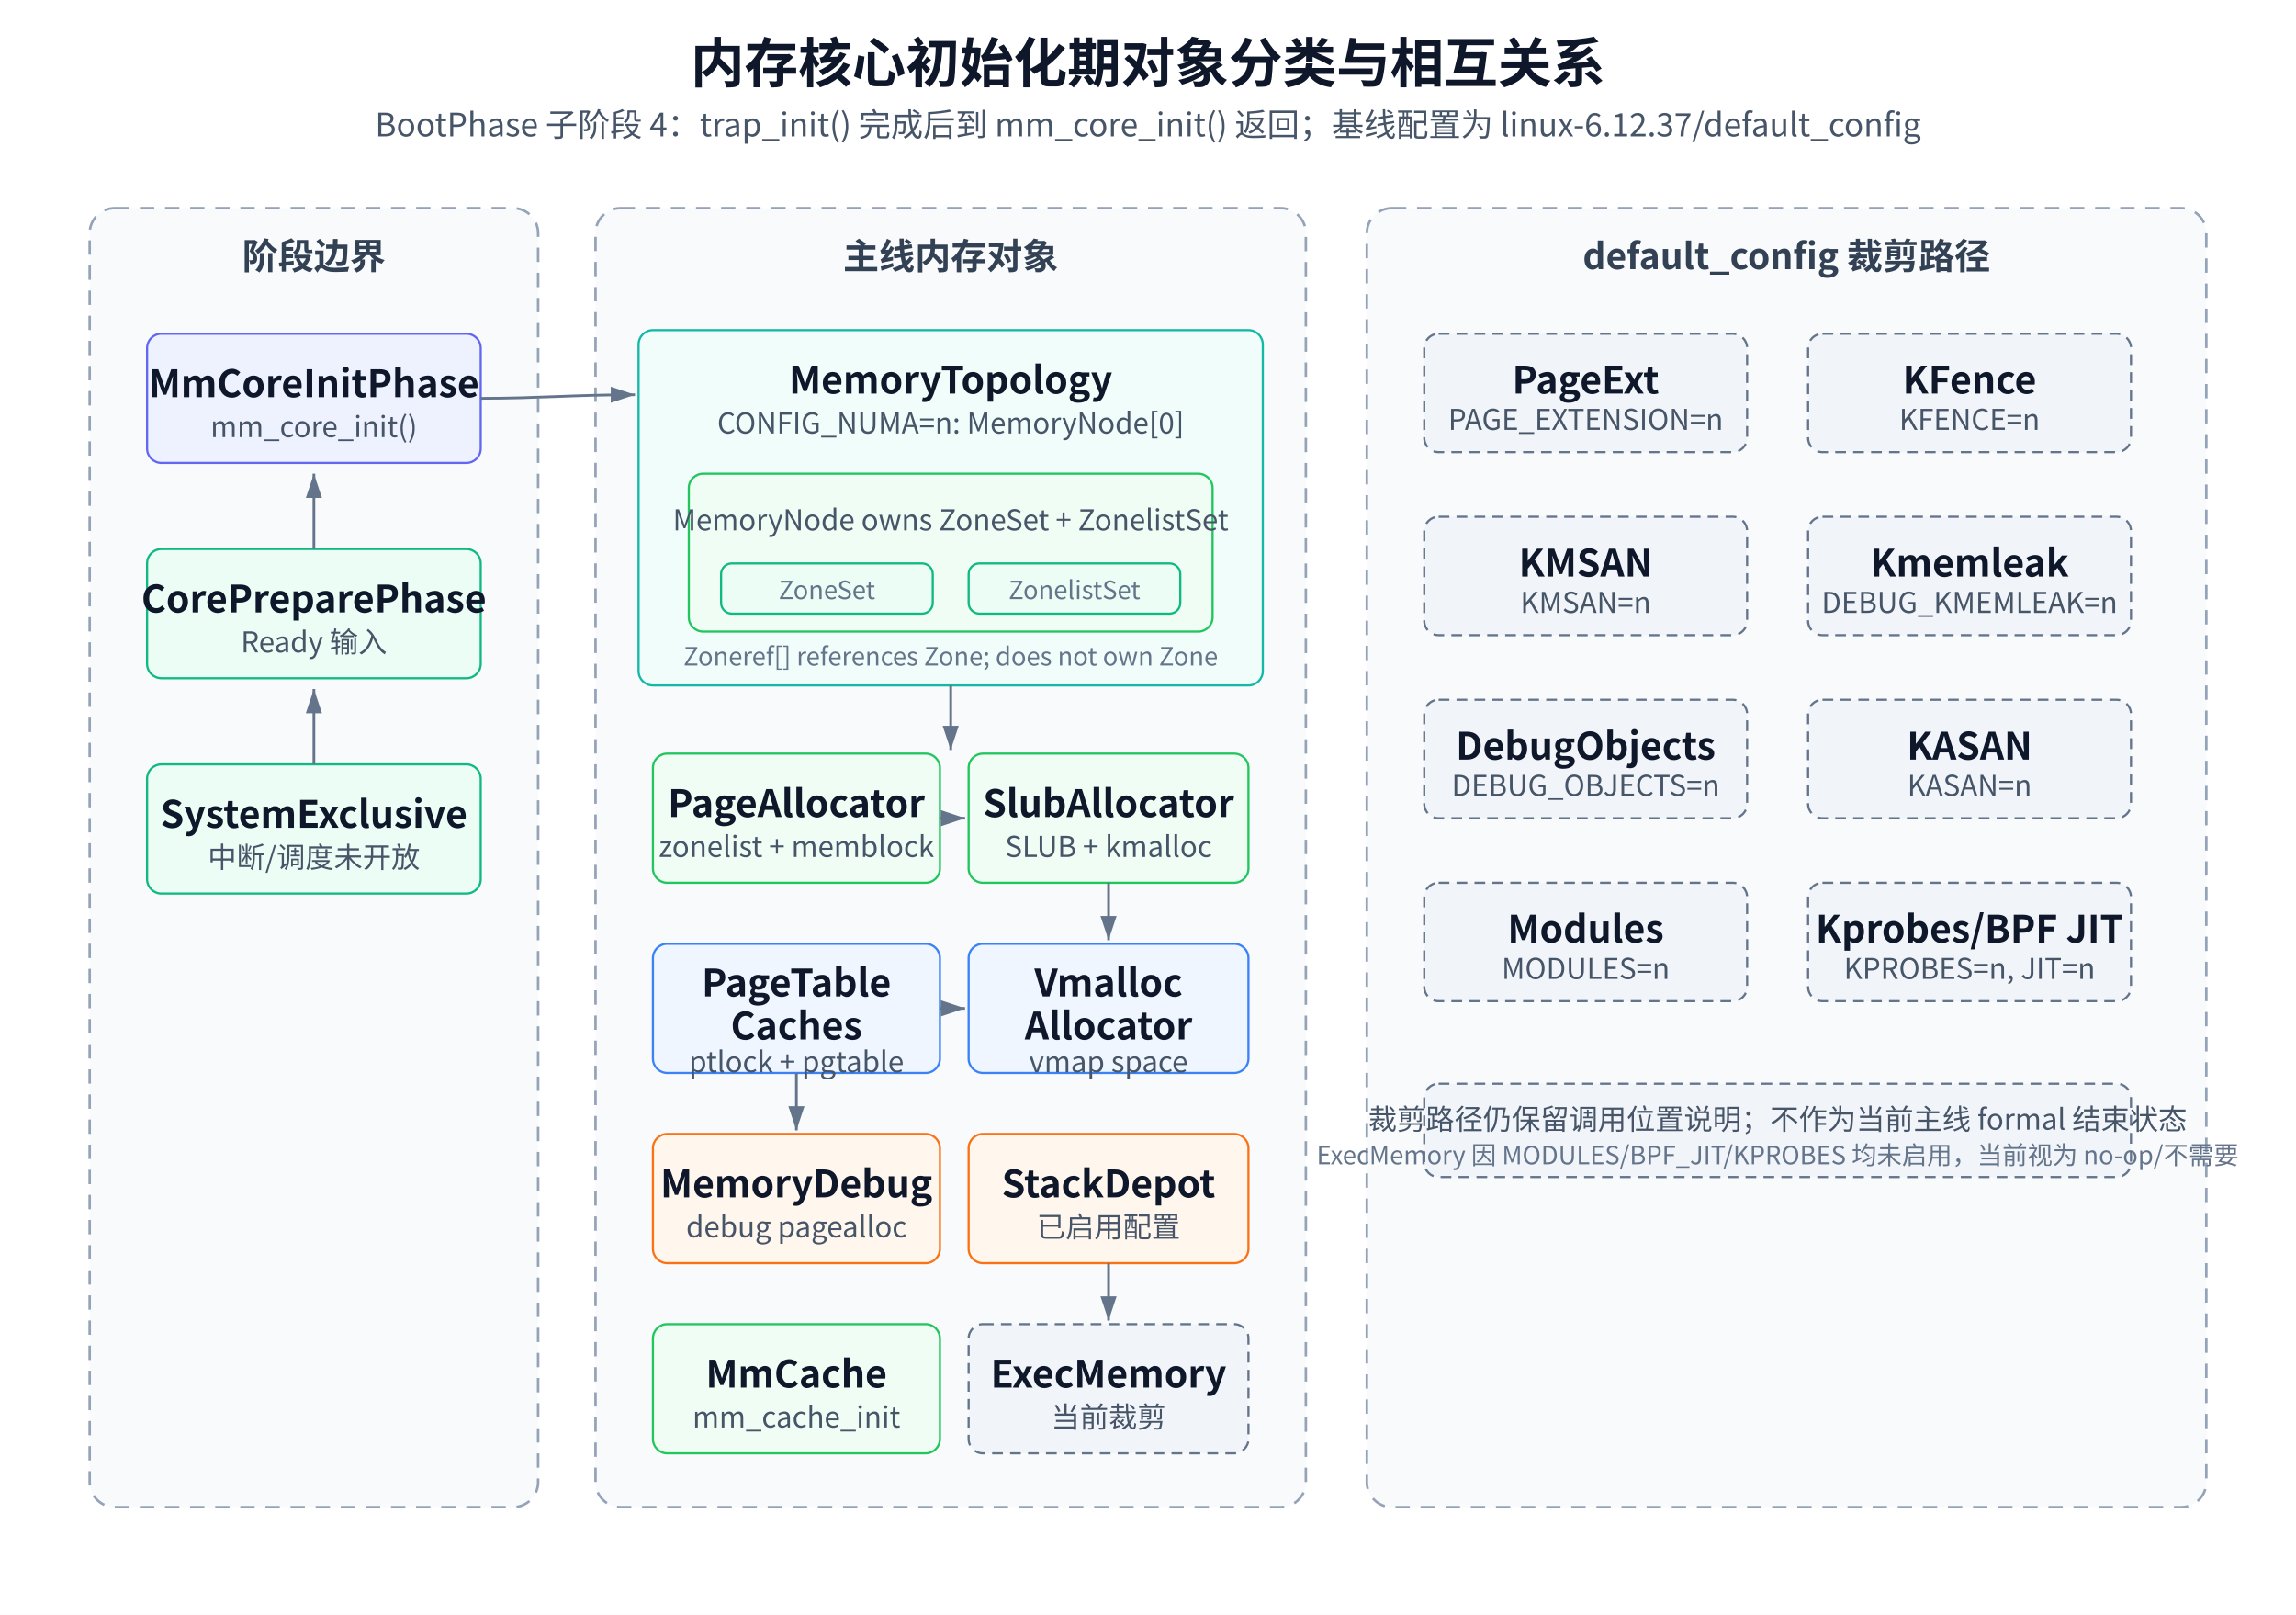
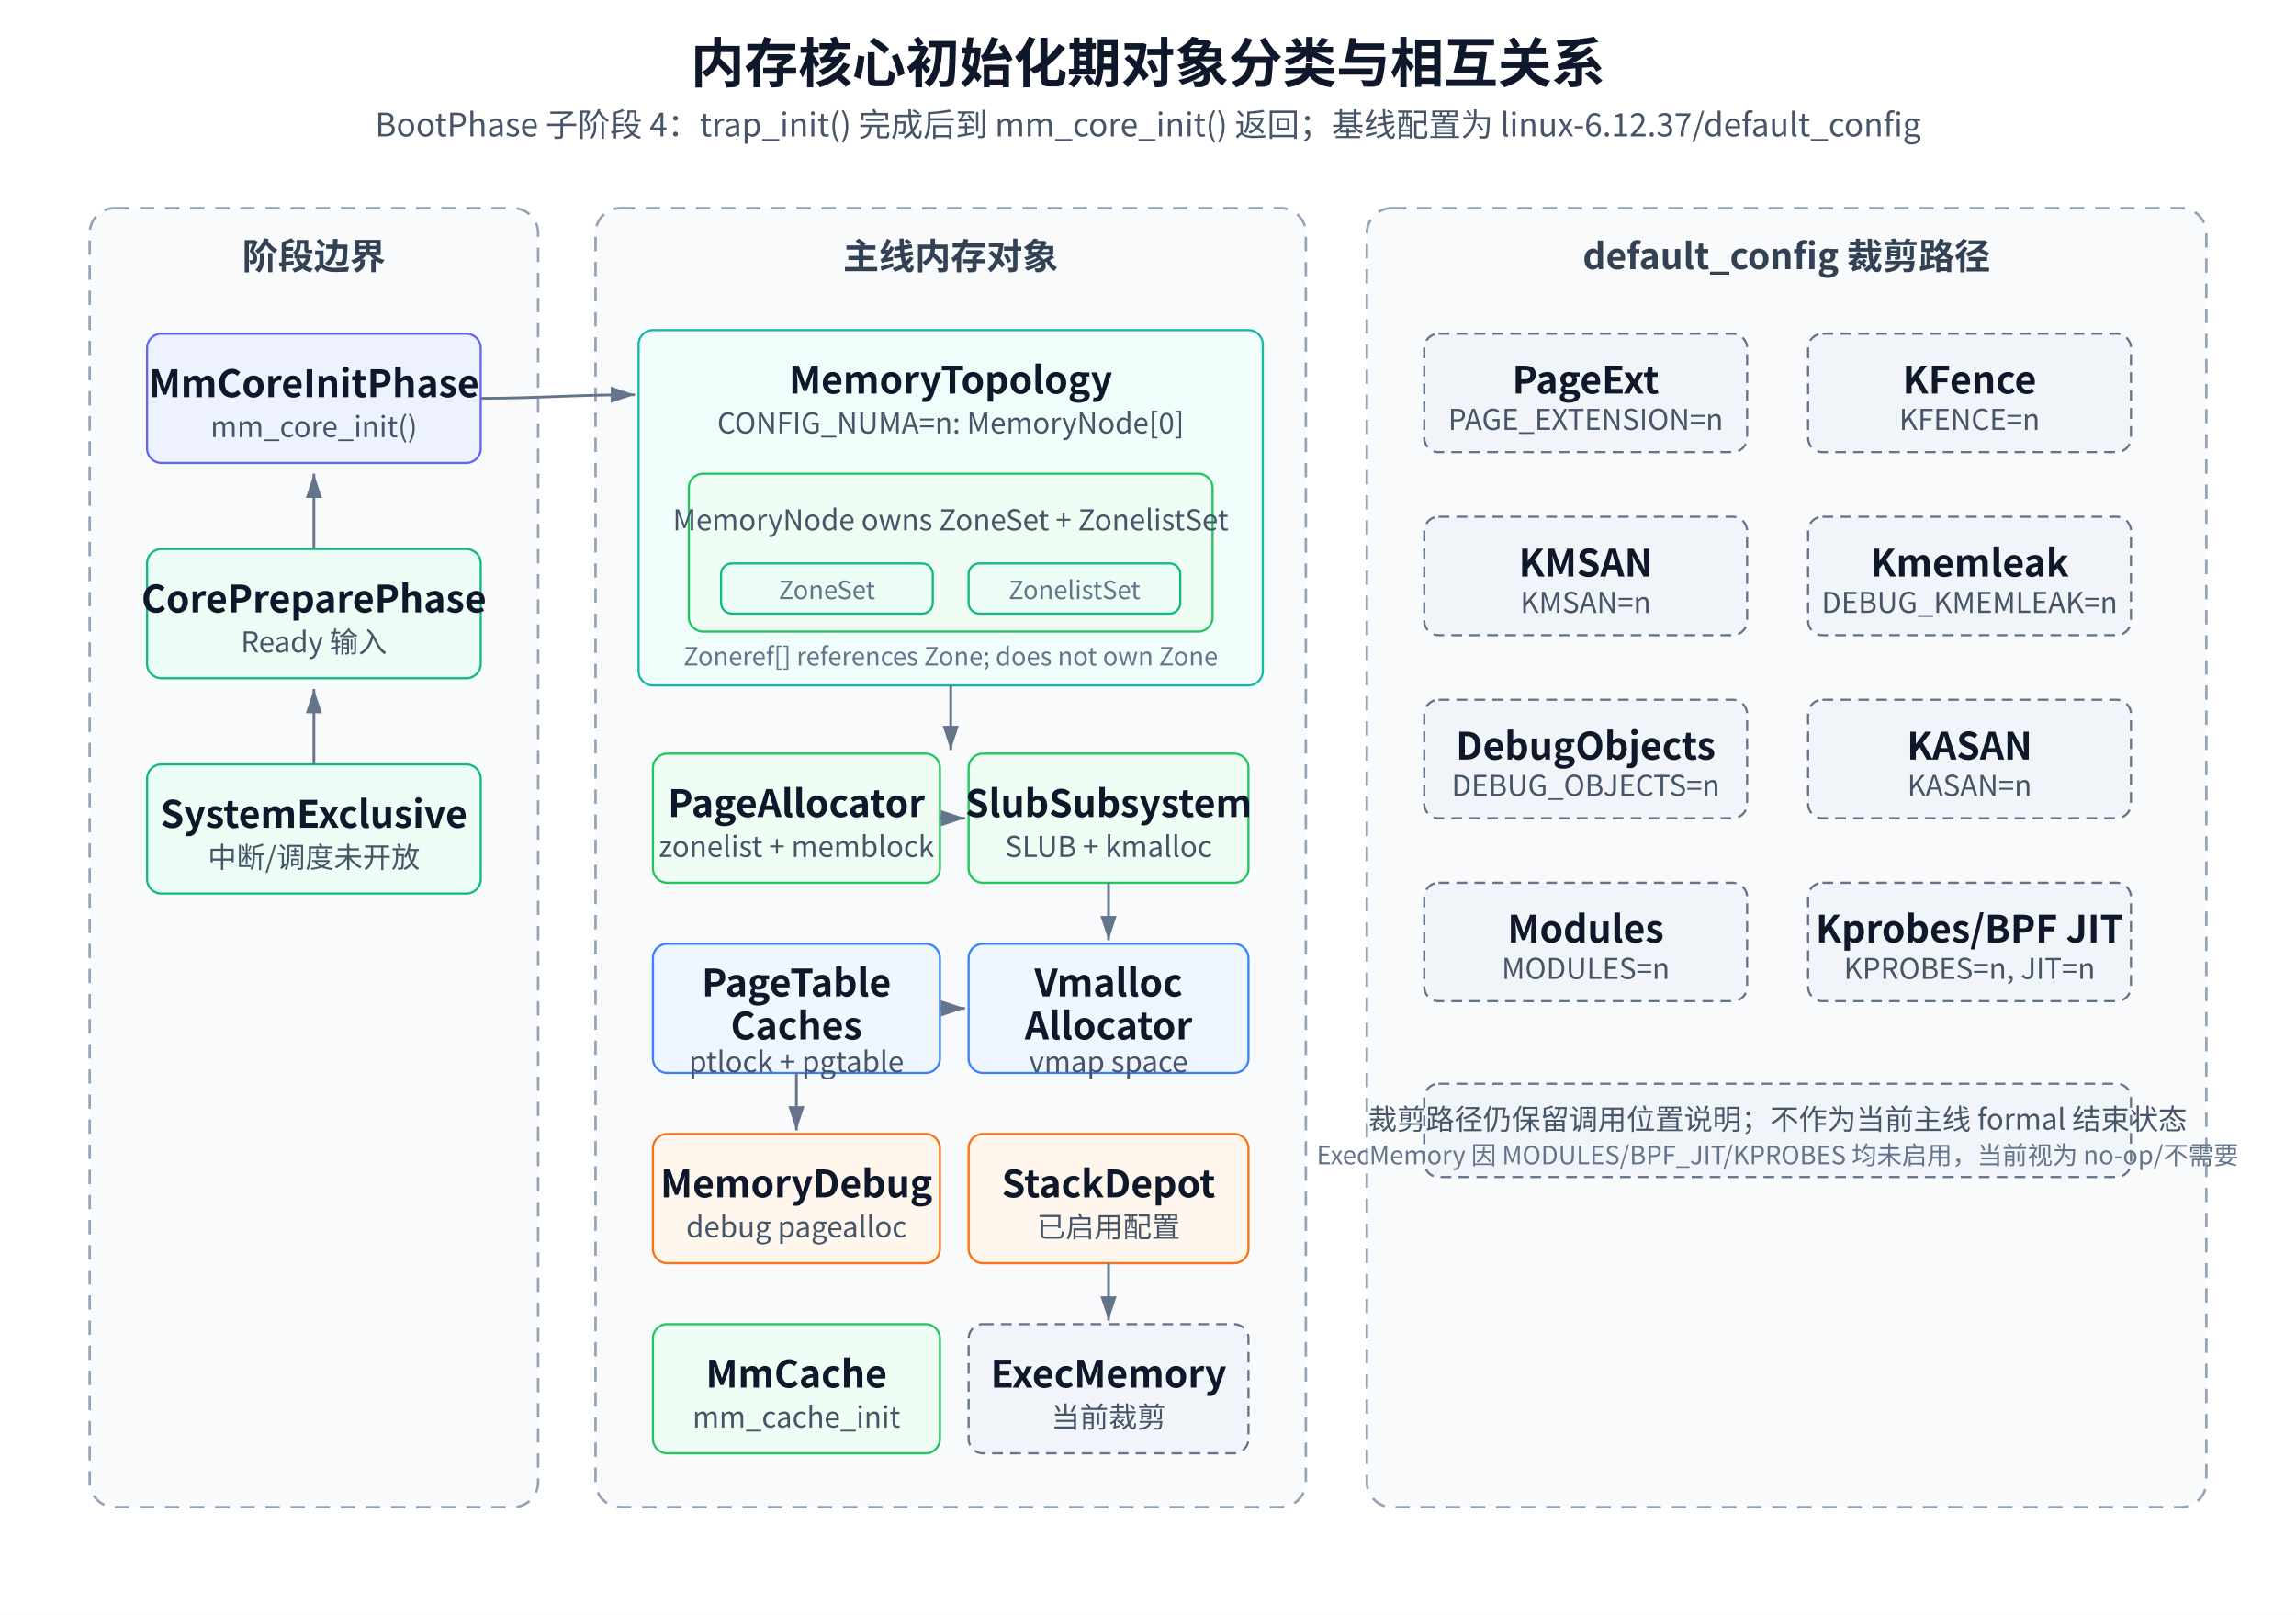
<svg xmlns="http://www.w3.org/2000/svg" width="1280" height="900" viewBox="0 0 1280 900" role="img" aria-labelledby="title desc">
  <defs>
    <style>
      text {
        font-family: "Microsoft YaHei", "Noto Sans CJK SC", "Source Han Sans SC", Arial, sans-serif;
        fill: #0f172a;
      }
      .title { font-size: 30px; font-weight: 600; }
      .subtitle { font-size: 18px; fill: #475569; }
      .group { fill: #f8fafc; stroke: #94a3b8; stroke-width: 1.4; stroke-dasharray: 8 6; }
      .box { fill: #ffffff; stroke: #334155; stroke-width: 1.2; }
      .phase { fill: #eef2ff; stroke: #6366f1; }
      .ready { fill: #ecfdf5; stroke: #10b981; }
      .memory { fill: #f0fdf4; stroke: #22c55e; }
      .topology { fill: #f0fdfa; stroke: #14b8a6; }
      .alloc { fill: #eff6ff; stroke: #3b82f6; }
      .debug { fill: #fff7ed; stroke: #f97316; }
      .trimmed { fill: #f1f5f9; stroke: #64748b; stroke-dasharray: 6 4; }
      .label { font-size: 21px; font-weight: 600; dominant-baseline: middle; }
      .small { font-size: 16px; fill: #475569; dominant-baseline: middle; }
      .tiny { font-size: 14px; fill: #64748b; dominant-baseline: middle; }
      .group-title { font-size: 20px; font-weight: 600; fill: #334155; }
      .edge { stroke: #64748b; stroke-width: 1.5; fill: none; marker-end: url(#arrow); }
    </style>
    <marker id="arrow" markerWidth="10" markerHeight="10" refX="9" refY="3" orient="auto" markerUnits="strokeWidth">
      <path d="M0,0 L0,6 L9,3 z" fill="#64748b" />
    </marker>
  </defs>
  <rect x="0" y="0" width="1280" height="900" fill="#ffffff" />
  <text x="640" y="46" text-anchor="middle" class="title">内存核心初始化期对象分类与相互关系</text>
  <text x="640" y="76" text-anchor="middle" class="subtitle">BootPhase 子阶段 4：trap_init() 完成后到 mm_core_init() 返回；基线配置为 linux-6.12.37/default_config</text>
  <rect x="50" y="116" width="250" height="724" rx="14" class="group" />
  <text x="175" y="150" text-anchor="middle" class="group-title">阶段边界</text>
  <rect x="82" y="186" width="186" height="72" rx="8" class="box phase" />
  <text x="175" y="214" text-anchor="middle" class="label">MmCoreInitPhase</text>
  <text x="175" y="238" text-anchor="middle" class="small">mm_core_init()</text>
  <rect x="82" y="306" width="186" height="72" rx="8" class="box ready" />
  <text x="175" y="334" text-anchor="middle" class="label">CorePreparePhase</text>
  <text x="175" y="358" text-anchor="middle" class="small">Ready 输入</text>
  <rect x="82" y="426" width="186" height="72" rx="8" class="box ready" />
  <text x="175" y="454" text-anchor="middle" class="label">SystemExclusive</text>
  <text x="175" y="478" text-anchor="middle" class="small">中断/调度未开放</text>
  <path d="M175 306 L175 264" class="edge" />
  <path d="M175 426 L175 384" class="edge" />
  <rect x="332" y="116" width="396" height="724" rx="14" class="group" />
  <text x="530" y="150" text-anchor="middle" class="group-title">主线内存对象</text>
  <rect x="356" y="184" width="348" height="198" rx="8" class="box topology" />
  <text x="530" y="212" text-anchor="middle" class="label">MemoryTopology</text>
  <text x="530" y="236" text-anchor="middle" class="small">CONFIG_NUMA=n: MemoryNode[0]</text>
  <rect x="384" y="264" width="292" height="88" rx="8" class="box memory" />
  <text x="530" y="290" text-anchor="middle" class="small">MemoryNode owns ZoneSet + ZonelistSet</text>
  <rect x="402" y="314" width="118" height="28" rx="6" class="box ready" />
  <text x="461" y="329" text-anchor="middle" class="tiny">ZoneSet</text>
  <rect x="540" y="314" width="118" height="28" rx="6" class="box ready" />
  <text x="599" y="329" text-anchor="middle" class="tiny">ZonelistSet</text>
  <text x="530" y="366" text-anchor="middle" class="tiny">Zoneref[] references Zone; does not own Zone</text>
  <rect x="364" y="420" width="160" height="72" rx="8" class="box memory" />
  <text x="444" y="448" text-anchor="middle" class="label">PageAllocator</text>
  <text x="444" y="472" text-anchor="middle" class="small">zonelist + memblock</text>
  <rect x="540" y="420" width="156" height="72" rx="8" class="box memory" />
-   <text x="618" y="448" text-anchor="middle" class="label">SlubAllocator</text>
+   <text x="618" y="448" text-anchor="middle" class="label">SlubSubsystem</text>
  <text x="618" y="472" text-anchor="middle" class="small">SLUB + kmalloc</text>
  <rect x="364" y="526" width="160" height="72" rx="8" class="box alloc" />
  <text x="444" y="548" text-anchor="middle" class="label">PageTable</text>
  <text x="444" y="572" text-anchor="middle" class="label">Caches</text>
  <text x="444" y="592" text-anchor="middle" class="small">ptlock + pgtable</text>
  <rect x="540" y="526" width="156" height="72" rx="8" class="box alloc" />
  <text x="618" y="548" text-anchor="middle" class="label">Vmalloc</text>
  <text x="618" y="572" text-anchor="middle" class="label">Allocator</text>
  <text x="618" y="592" text-anchor="middle" class="small">vmap space</text>
  <rect x="364" y="632" width="160" height="72" rx="8" class="box debug" />
  <text x="444" y="660" text-anchor="middle" class="label">MemoryDebug</text>
  <text x="444" y="684" text-anchor="middle" class="small">debug pagealloc</text>
  <rect x="540" y="632" width="156" height="72" rx="8" class="box debug" />
  <text x="618" y="660" text-anchor="middle" class="label">StackDepot</text>
  <text x="618" y="684" text-anchor="middle" class="small">已启用配置</text>
  <rect x="364" y="738" width="160" height="72" rx="8" class="box memory" />
  <text x="444" y="766" text-anchor="middle" class="label">MmCache</text>
  <text x="444" y="790" text-anchor="middle" class="small">mm_cache_init</text>
  <rect x="540" y="738" width="156" height="72" rx="8" class="box trimmed" />
  <text x="618" y="766" text-anchor="middle" class="label">ExecMemory</text>
  <text x="618" y="790" text-anchor="middle" class="small">当前裁剪</text>
  <rect x="762" y="116" width="468" height="724" rx="14" class="group" />
  <text x="996" y="150" text-anchor="middle" class="group-title">default_config 裁剪路径</text>
  <rect x="794" y="186" width="180" height="66" rx="8" class="box trimmed" />
  <text x="884" y="212" text-anchor="middle" class="label">PageExt</text>
  <text x="884" y="234" text-anchor="middle" class="small">PAGE_EXTENSION=n</text>
  <rect x="1008" y="186" width="180" height="66" rx="8" class="box trimmed" />
  <text x="1098" y="212" text-anchor="middle" class="label">KFence</text>
  <text x="1098" y="234" text-anchor="middle" class="small">KFENCE=n</text>
  <rect x="794" y="288" width="180" height="66" rx="8" class="box trimmed" />
  <text x="884" y="314" text-anchor="middle" class="label">KMSAN</text>
  <text x="884" y="336" text-anchor="middle" class="small">KMSAN=n</text>
  <rect x="1008" y="288" width="180" height="66" rx="8" class="box trimmed" />
  <text x="1098" y="314" text-anchor="middle" class="label">Kmemleak</text>
  <text x="1098" y="336" text-anchor="middle" class="small">DEBUG_KMEMLEAK=n</text>
  <rect x="794" y="390" width="180" height="66" rx="8" class="box trimmed" />
  <text x="884" y="416" text-anchor="middle" class="label">DebugObjects</text>
  <text x="884" y="438" text-anchor="middle" class="small">DEBUG_OBJECTS=n</text>
  <rect x="1008" y="390" width="180" height="66" rx="8" class="box trimmed" />
  <text x="1098" y="416" text-anchor="middle" class="label">KASAN</text>
  <text x="1098" y="438" text-anchor="middle" class="small">KASAN=n</text>
  <rect x="794" y="492" width="180" height="66" rx="8" class="box trimmed" />
  <text x="884" y="518" text-anchor="middle" class="label">Modules</text>
  <text x="884" y="540" text-anchor="middle" class="small">MODULES=n</text>
  <rect x="1008" y="492" width="180" height="66" rx="8" class="box trimmed" />
  <text x="1098" y="518" text-anchor="middle" class="label">Kprobes/BPF JIT</text>
  <text x="1098" y="540" text-anchor="middle" class="small">KPROBES=n, JIT=n</text>
  <rect x="794" y="604" width="394" height="52" rx="8" class="box trimmed" />
  <text x="991" y="624" text-anchor="middle" class="small">裁剪路径仍保留调用位置说明；不作为当前主线 formal 结束状态</text>
  <text x="991" y="644" text-anchor="middle" class="tiny">ExecMemory 因 MODULES/BPF_JIT/KPROBES 均未启用，当前视为 no-op/不需要</text>
  <path d="M268 222 C300 222, 320 220, 354 220" class="edge" />
  <path d="M530 382 C530 400, 530 404, 530 418" class="edge" />
  <path d="M524 456 L538 456" class="edge" />
  <path d="M618 492 C618 510, 618 512, 618 524" class="edge" />
  <path d="M524 562 L538 562" class="edge" />
  <path d="M444 598 L444 630" class="edge" />
  <path d="M618 704 C618 720, 618 722, 618 736" class="edge" />
</svg>
